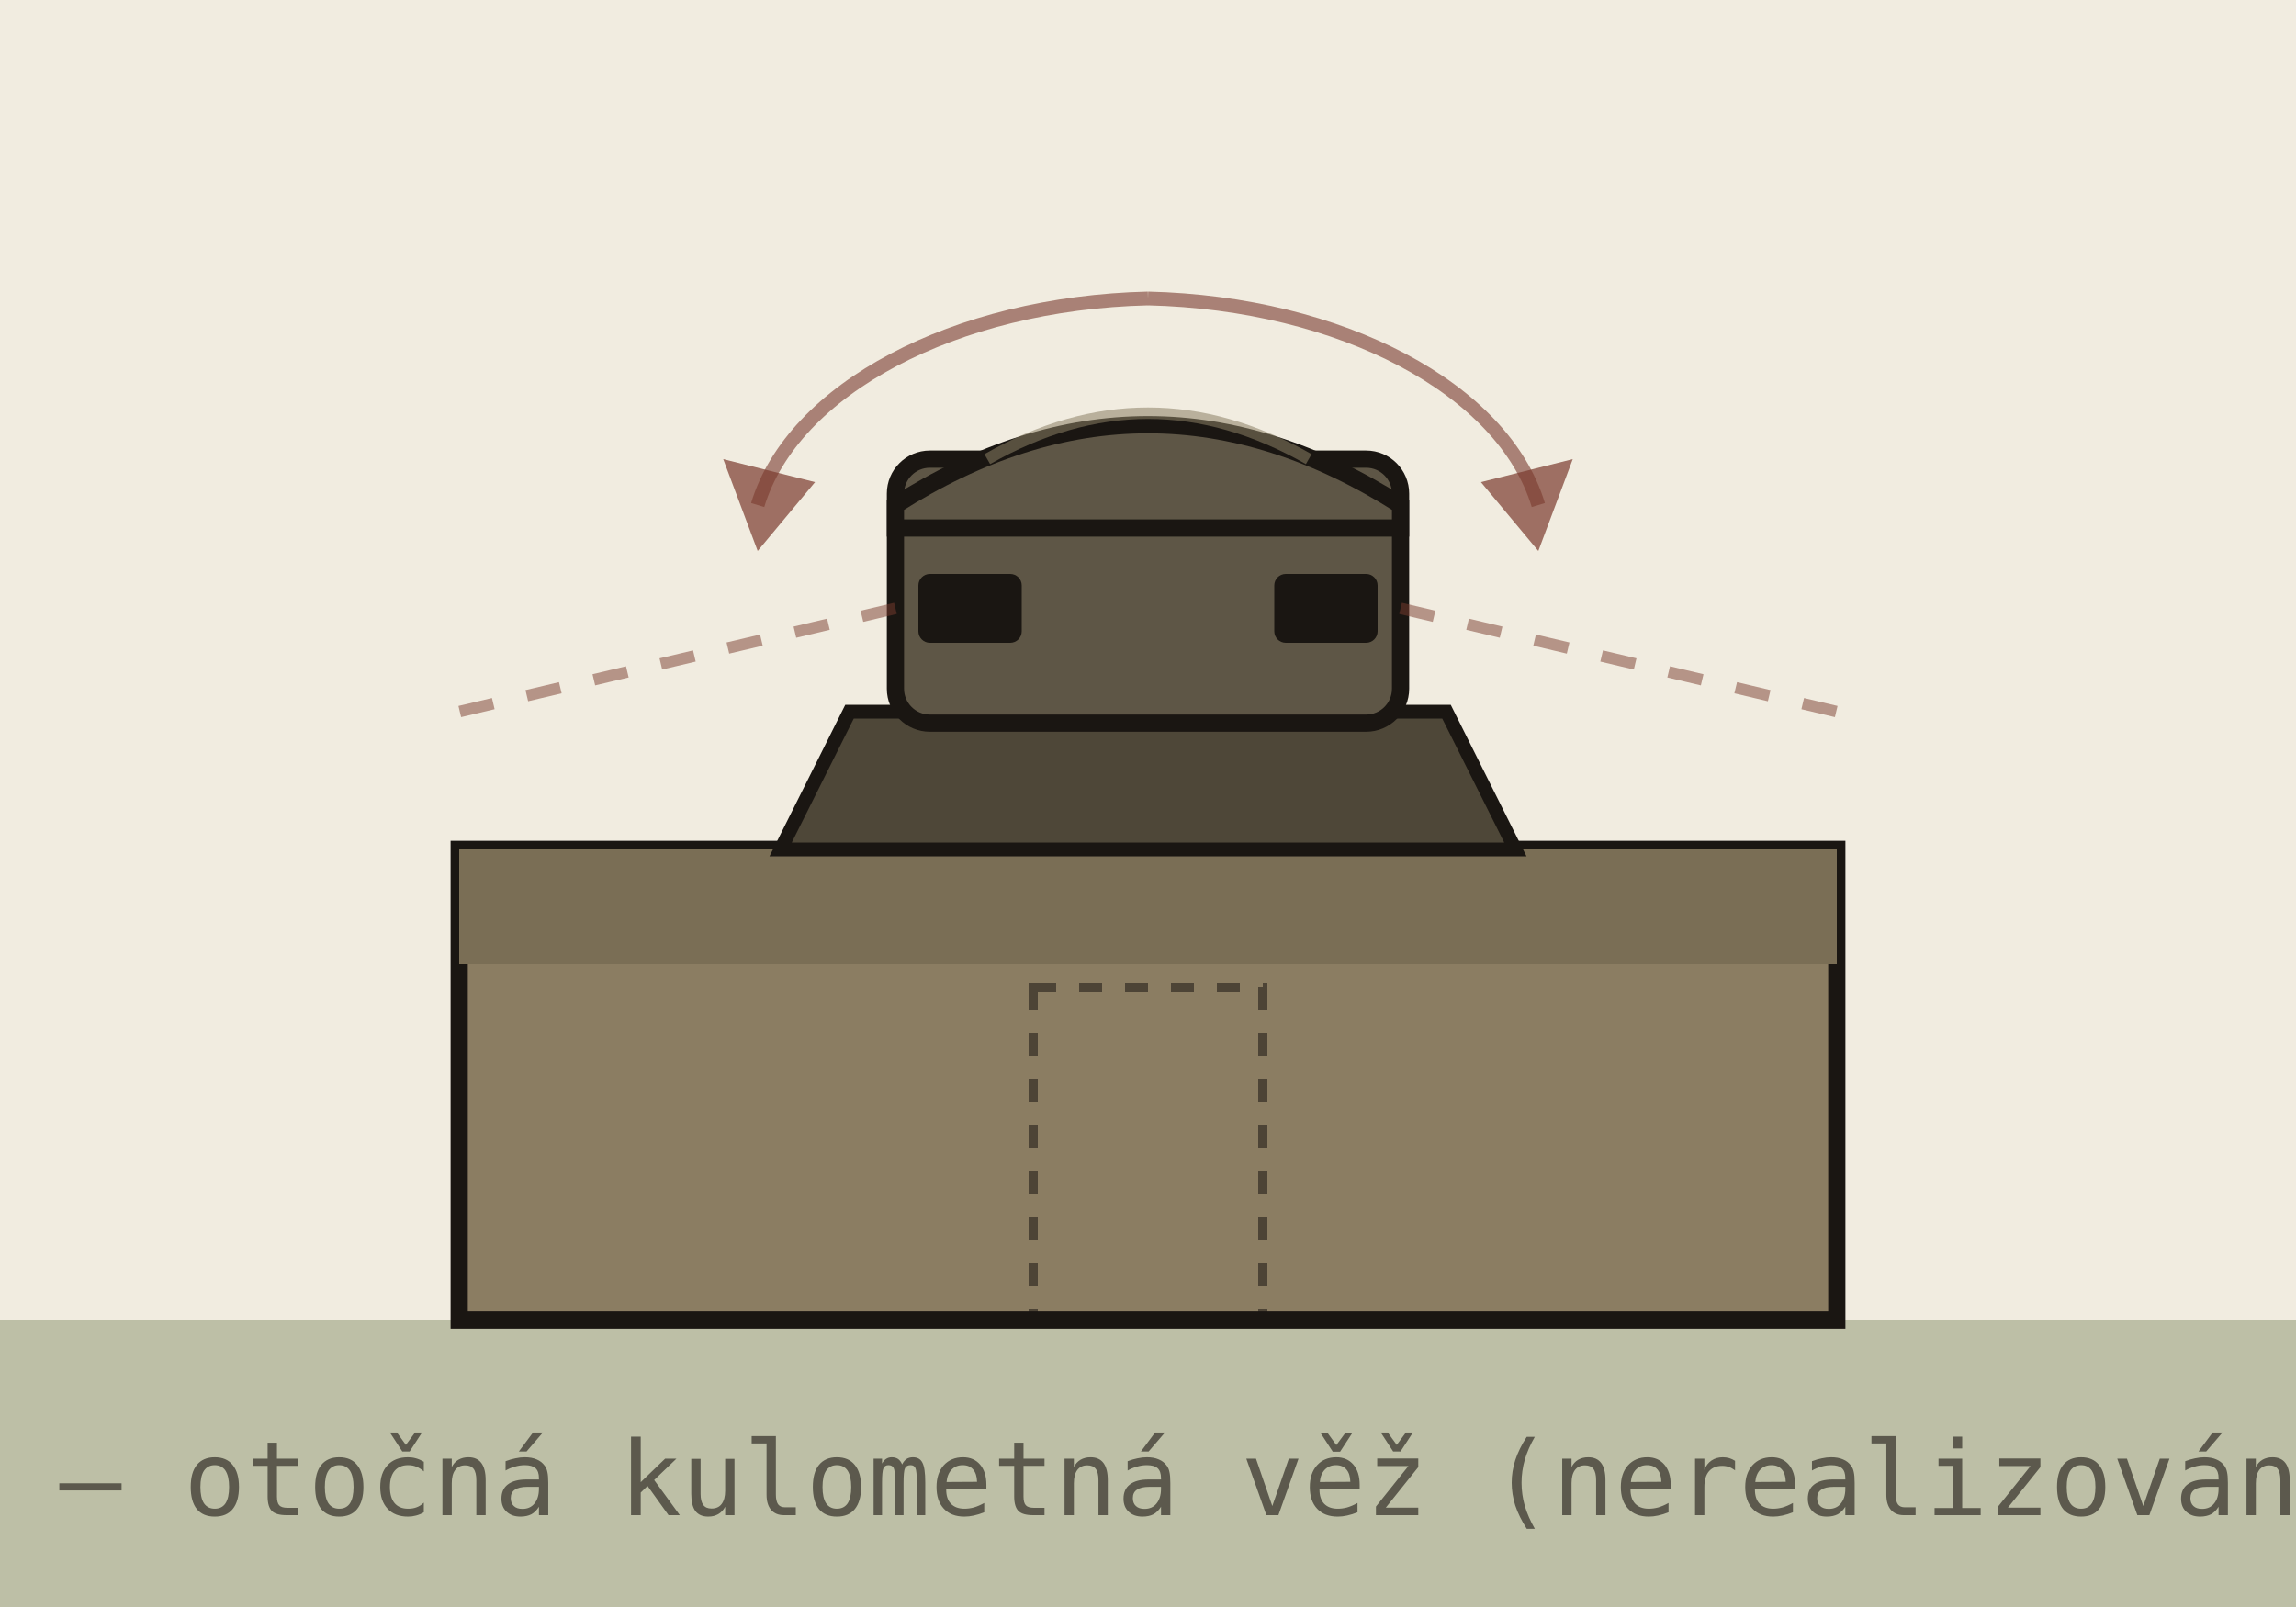
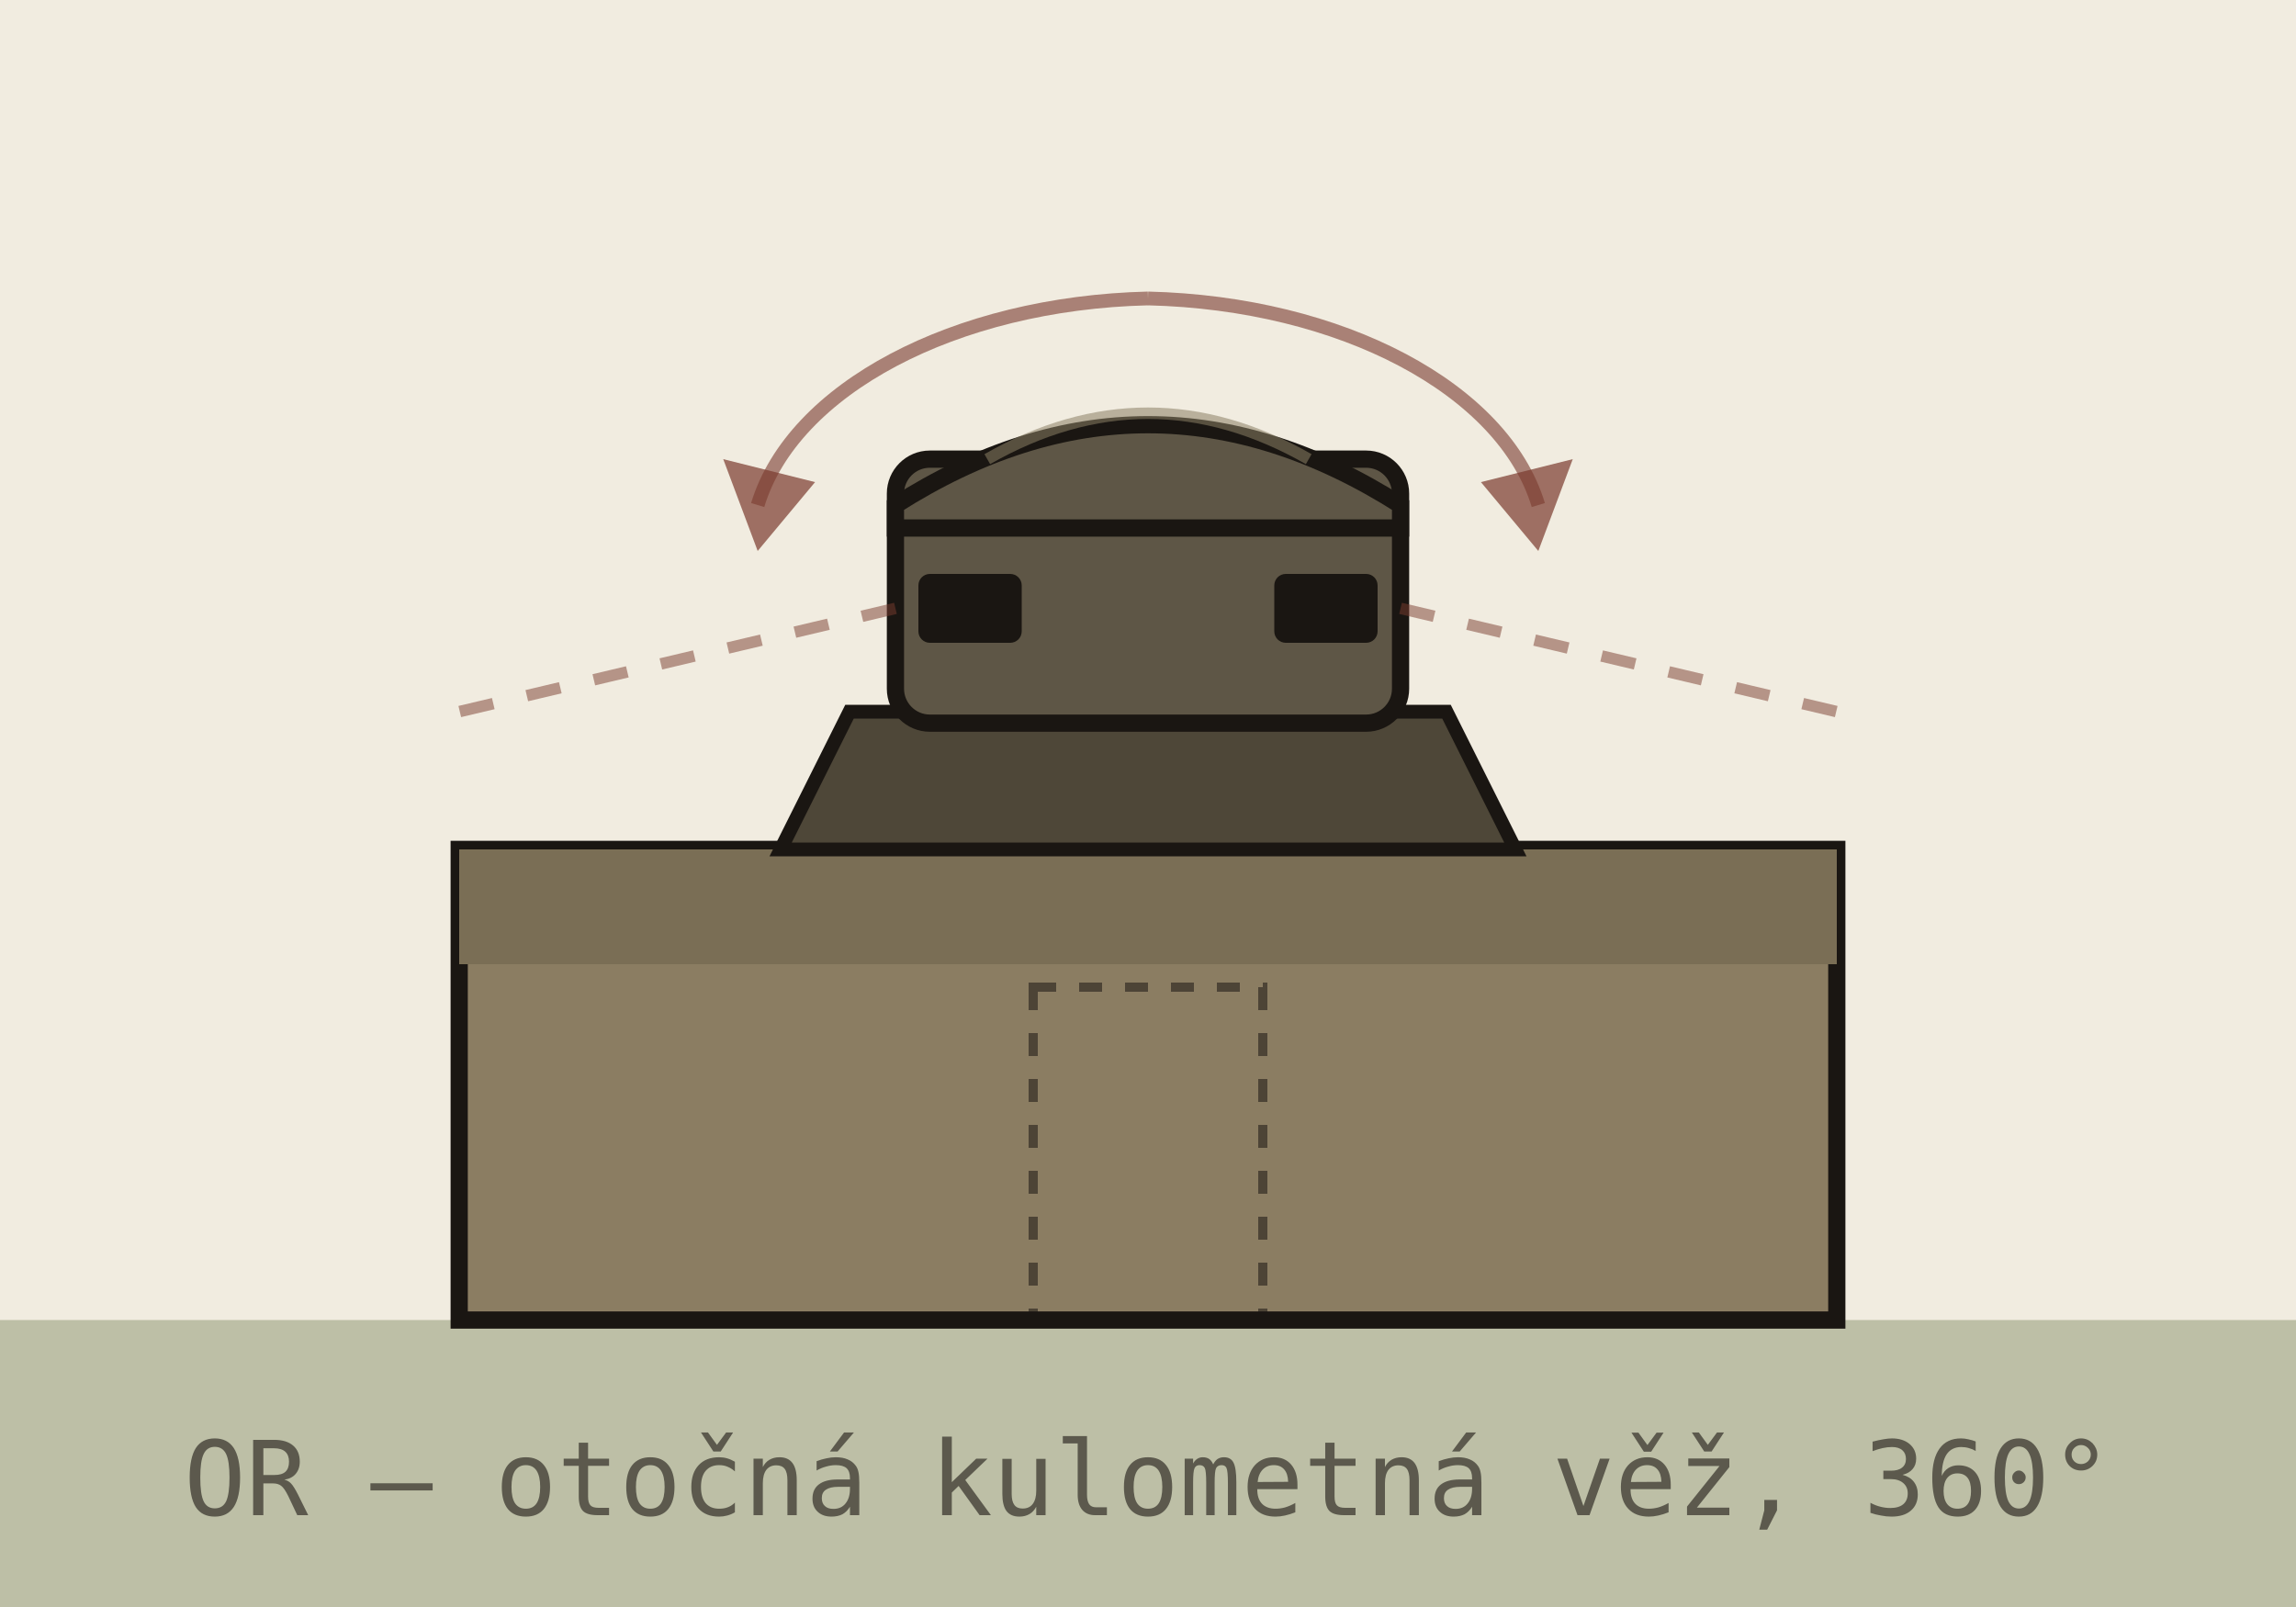
<svg xmlns="http://www.w3.org/2000/svg" viewBox="0 0 200 140" role="img" aria-label="Otočná kulometná věž OR — schéma">
  <rect width="200" height="140" fill="#F1ECE0" />
  <path d="M 0 115 L 200 115 L 200 140 L 0 140 Z" fill="#5C6B3A" opacity="0.35" />
  <g transform="translate(40 74)">
    <rect x="0" y="0" width="120" height="41" fill="#8B7D62" stroke="#1A1612" stroke-width="1.5" />
    <path d="M 0 0 L 120 0 L 120 10 L 0 10 Z" fill="#7A6E55" />
    <rect x="50" y="12" width="20" height="29" fill="none" stroke="#1A1612" stroke-width="0.8" stroke-dasharray="2 2" opacity="0.55" />
  </g>
  <path d="M 68 74 L 132 74 L 126 62 L 74 62 Z" fill="#4E4738" stroke="#1A1612" stroke-width="1.2" />
  <rect x="78" y="40" width="44" height="23" rx="3" fill="#5E5646" stroke="#1A1612" stroke-width="1.5" />
  <path d="M 78 44 Q 100 30 122 44 L 122 46 L 78 46 Z" fill="#5E5646" stroke="#1A1612" stroke-width="1.5" />
  <path d="M 86 40 Q 100 32 114 40" fill="none" stroke="#8A7F65" stroke-width="1" opacity="0.55" />
  <rect x="80" y="50" width="9" height="6" rx="1" fill="#1A1612" />
  <rect x="111" y="50" width="9" height="6" rx="1" fill="#1A1612" />
  <g opacity="0.6" stroke="#7A3B2E" stroke-width="1.2" fill="none">
    <path d="M 66 44 A 36 22 0 0 1 100 26" />
    <path d="M 134 44 A 36 22 0 0 0 100 26" />
  </g>
  <polygon points="63,40 66,48 71,42" fill="#7A3B2E" opacity="0.7" />
  <polygon points="137,40 134,48 129,42" fill="#7A3B2E" opacity="0.7" />
  <g opacity="0.5" stroke="#7A3B2E" stroke-width="1" stroke-dasharray="3 3">
    <line x1="78" y1="53" x2="40" y2="62" />
    <line x1="122" y1="53" x2="160" y2="62" />
  </g>
-   <text x="100" y="132" text-anchor="middle" font-family="monospace" font-size="9" fill="#1A1612" opacity="0.6">OR — otočná kulometná věž (nerealizována)</text>
+   <text x="100" y="132" text-anchor="middle" font-family="monospace" font-size="9" fill="#1A1612" opacity="0.6">OR — otočná kulometná věž, 360°</text>
</svg>
